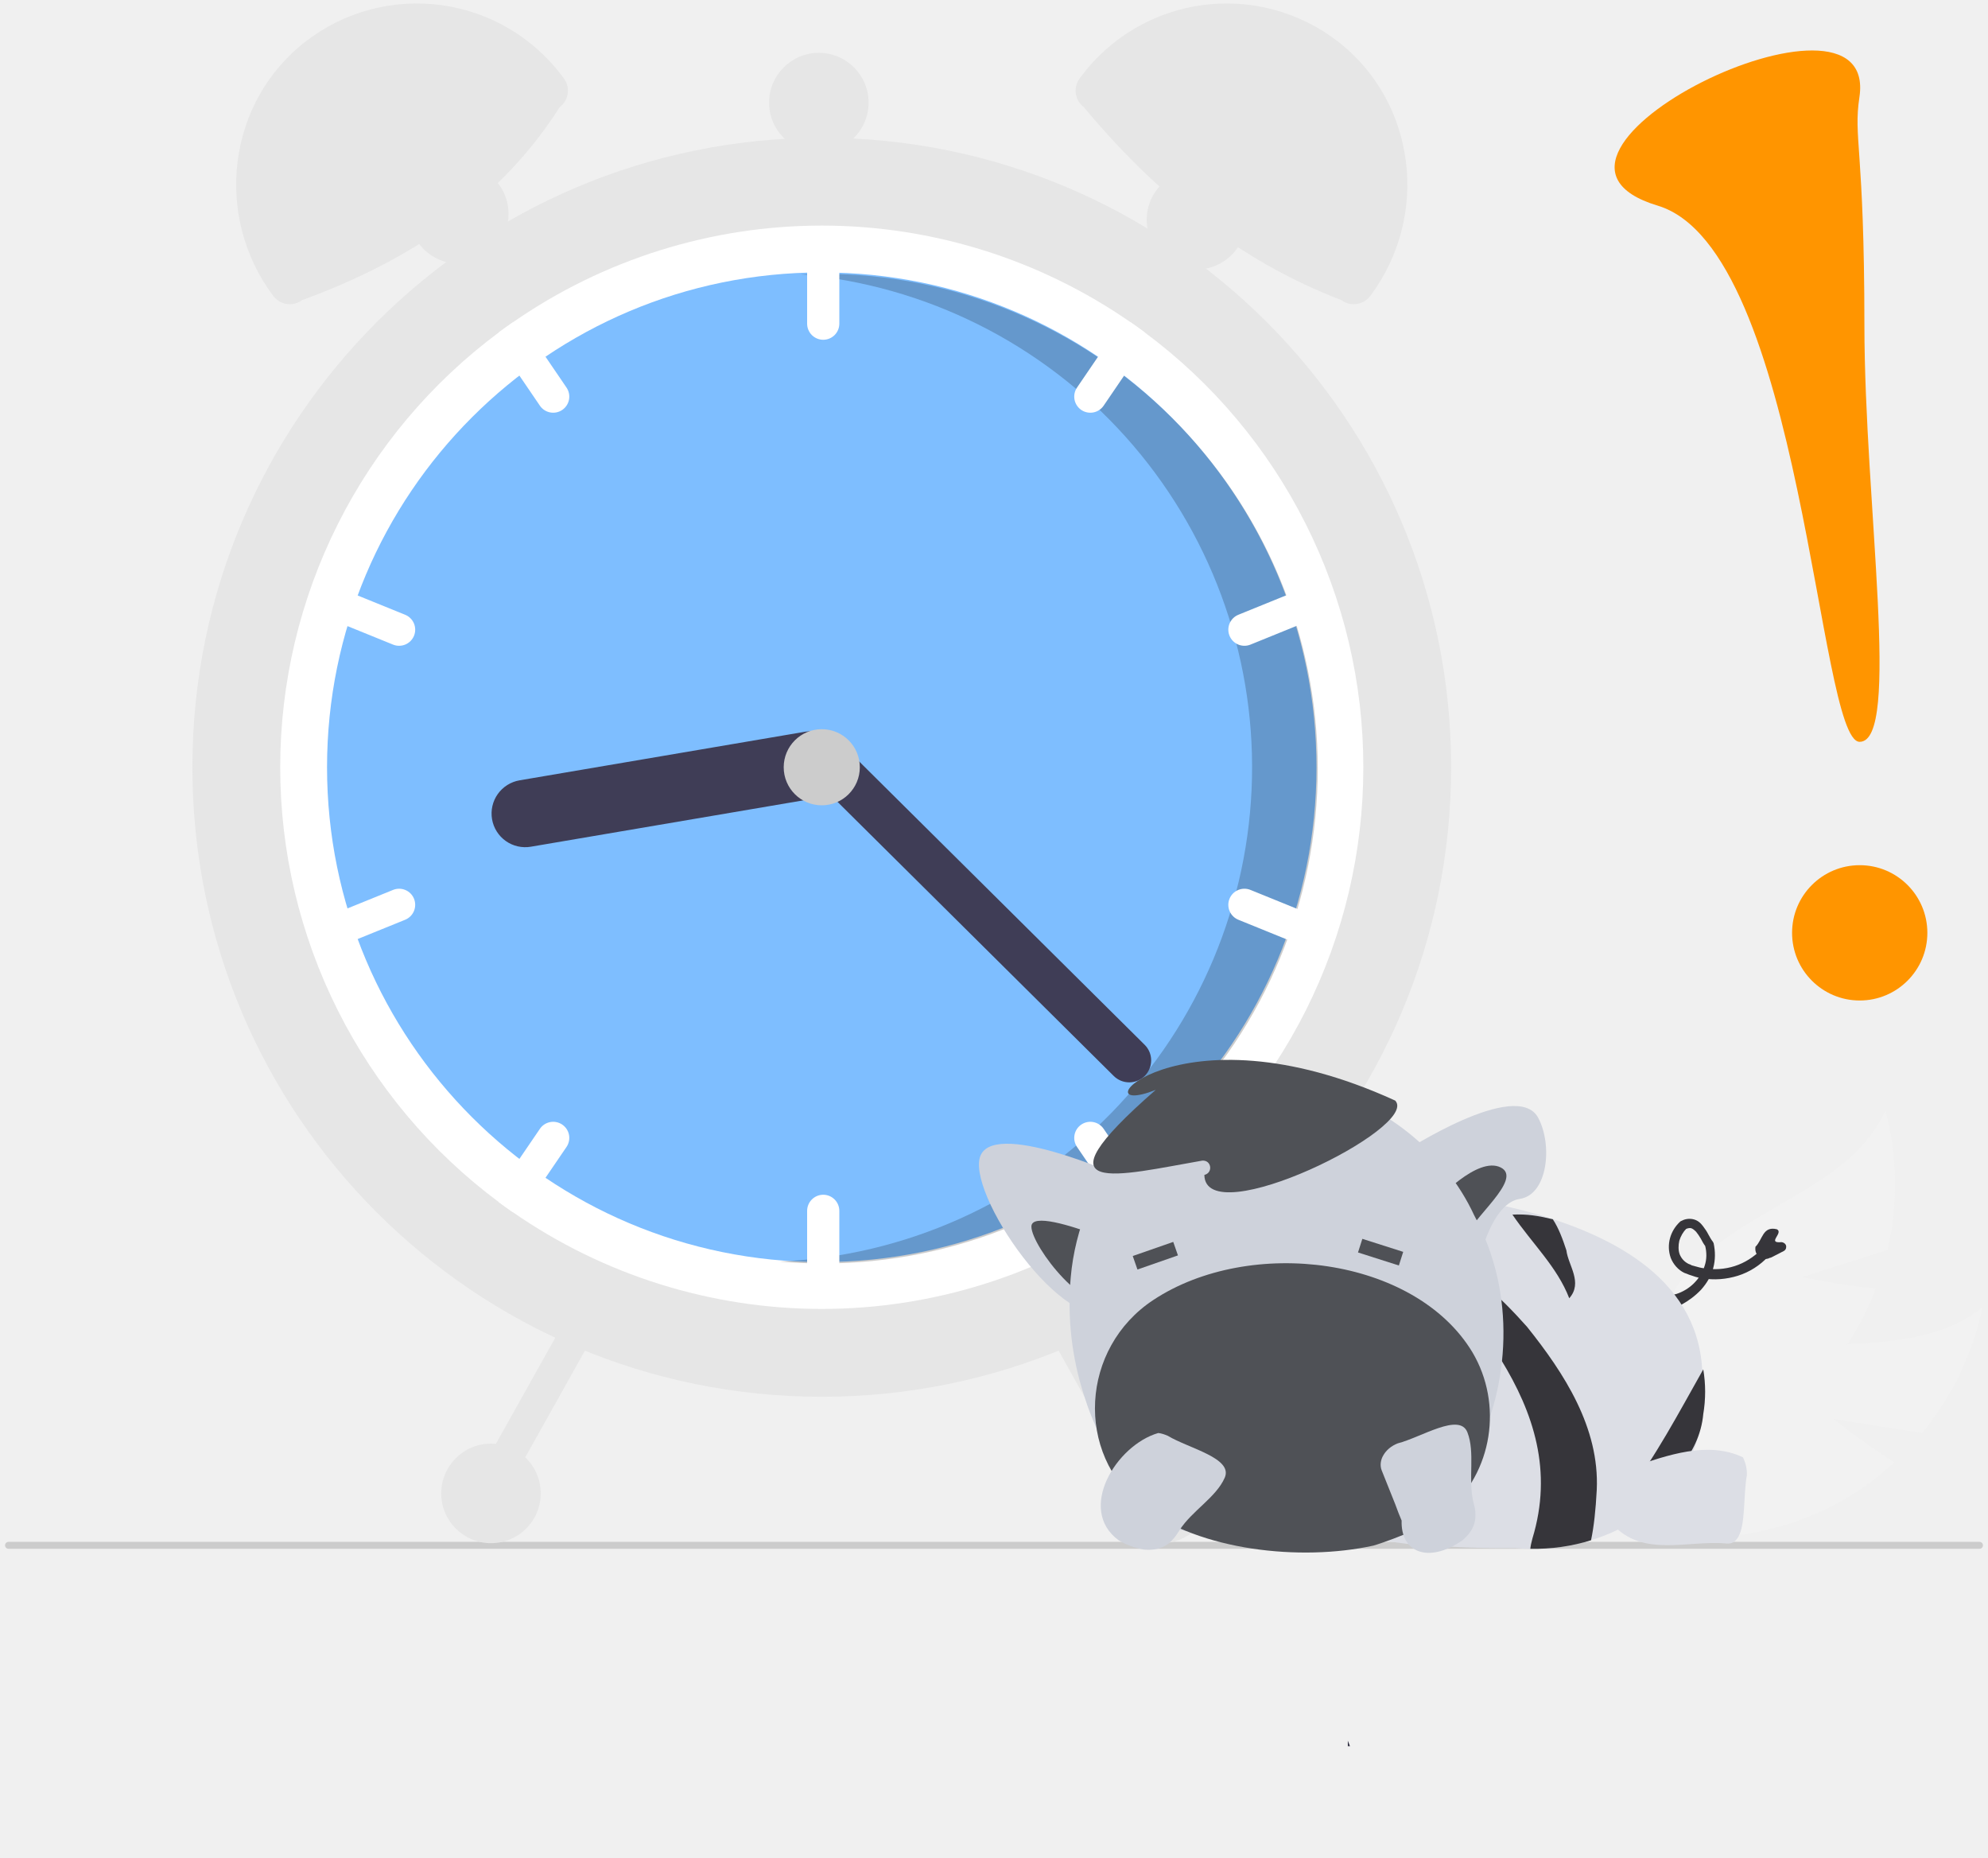
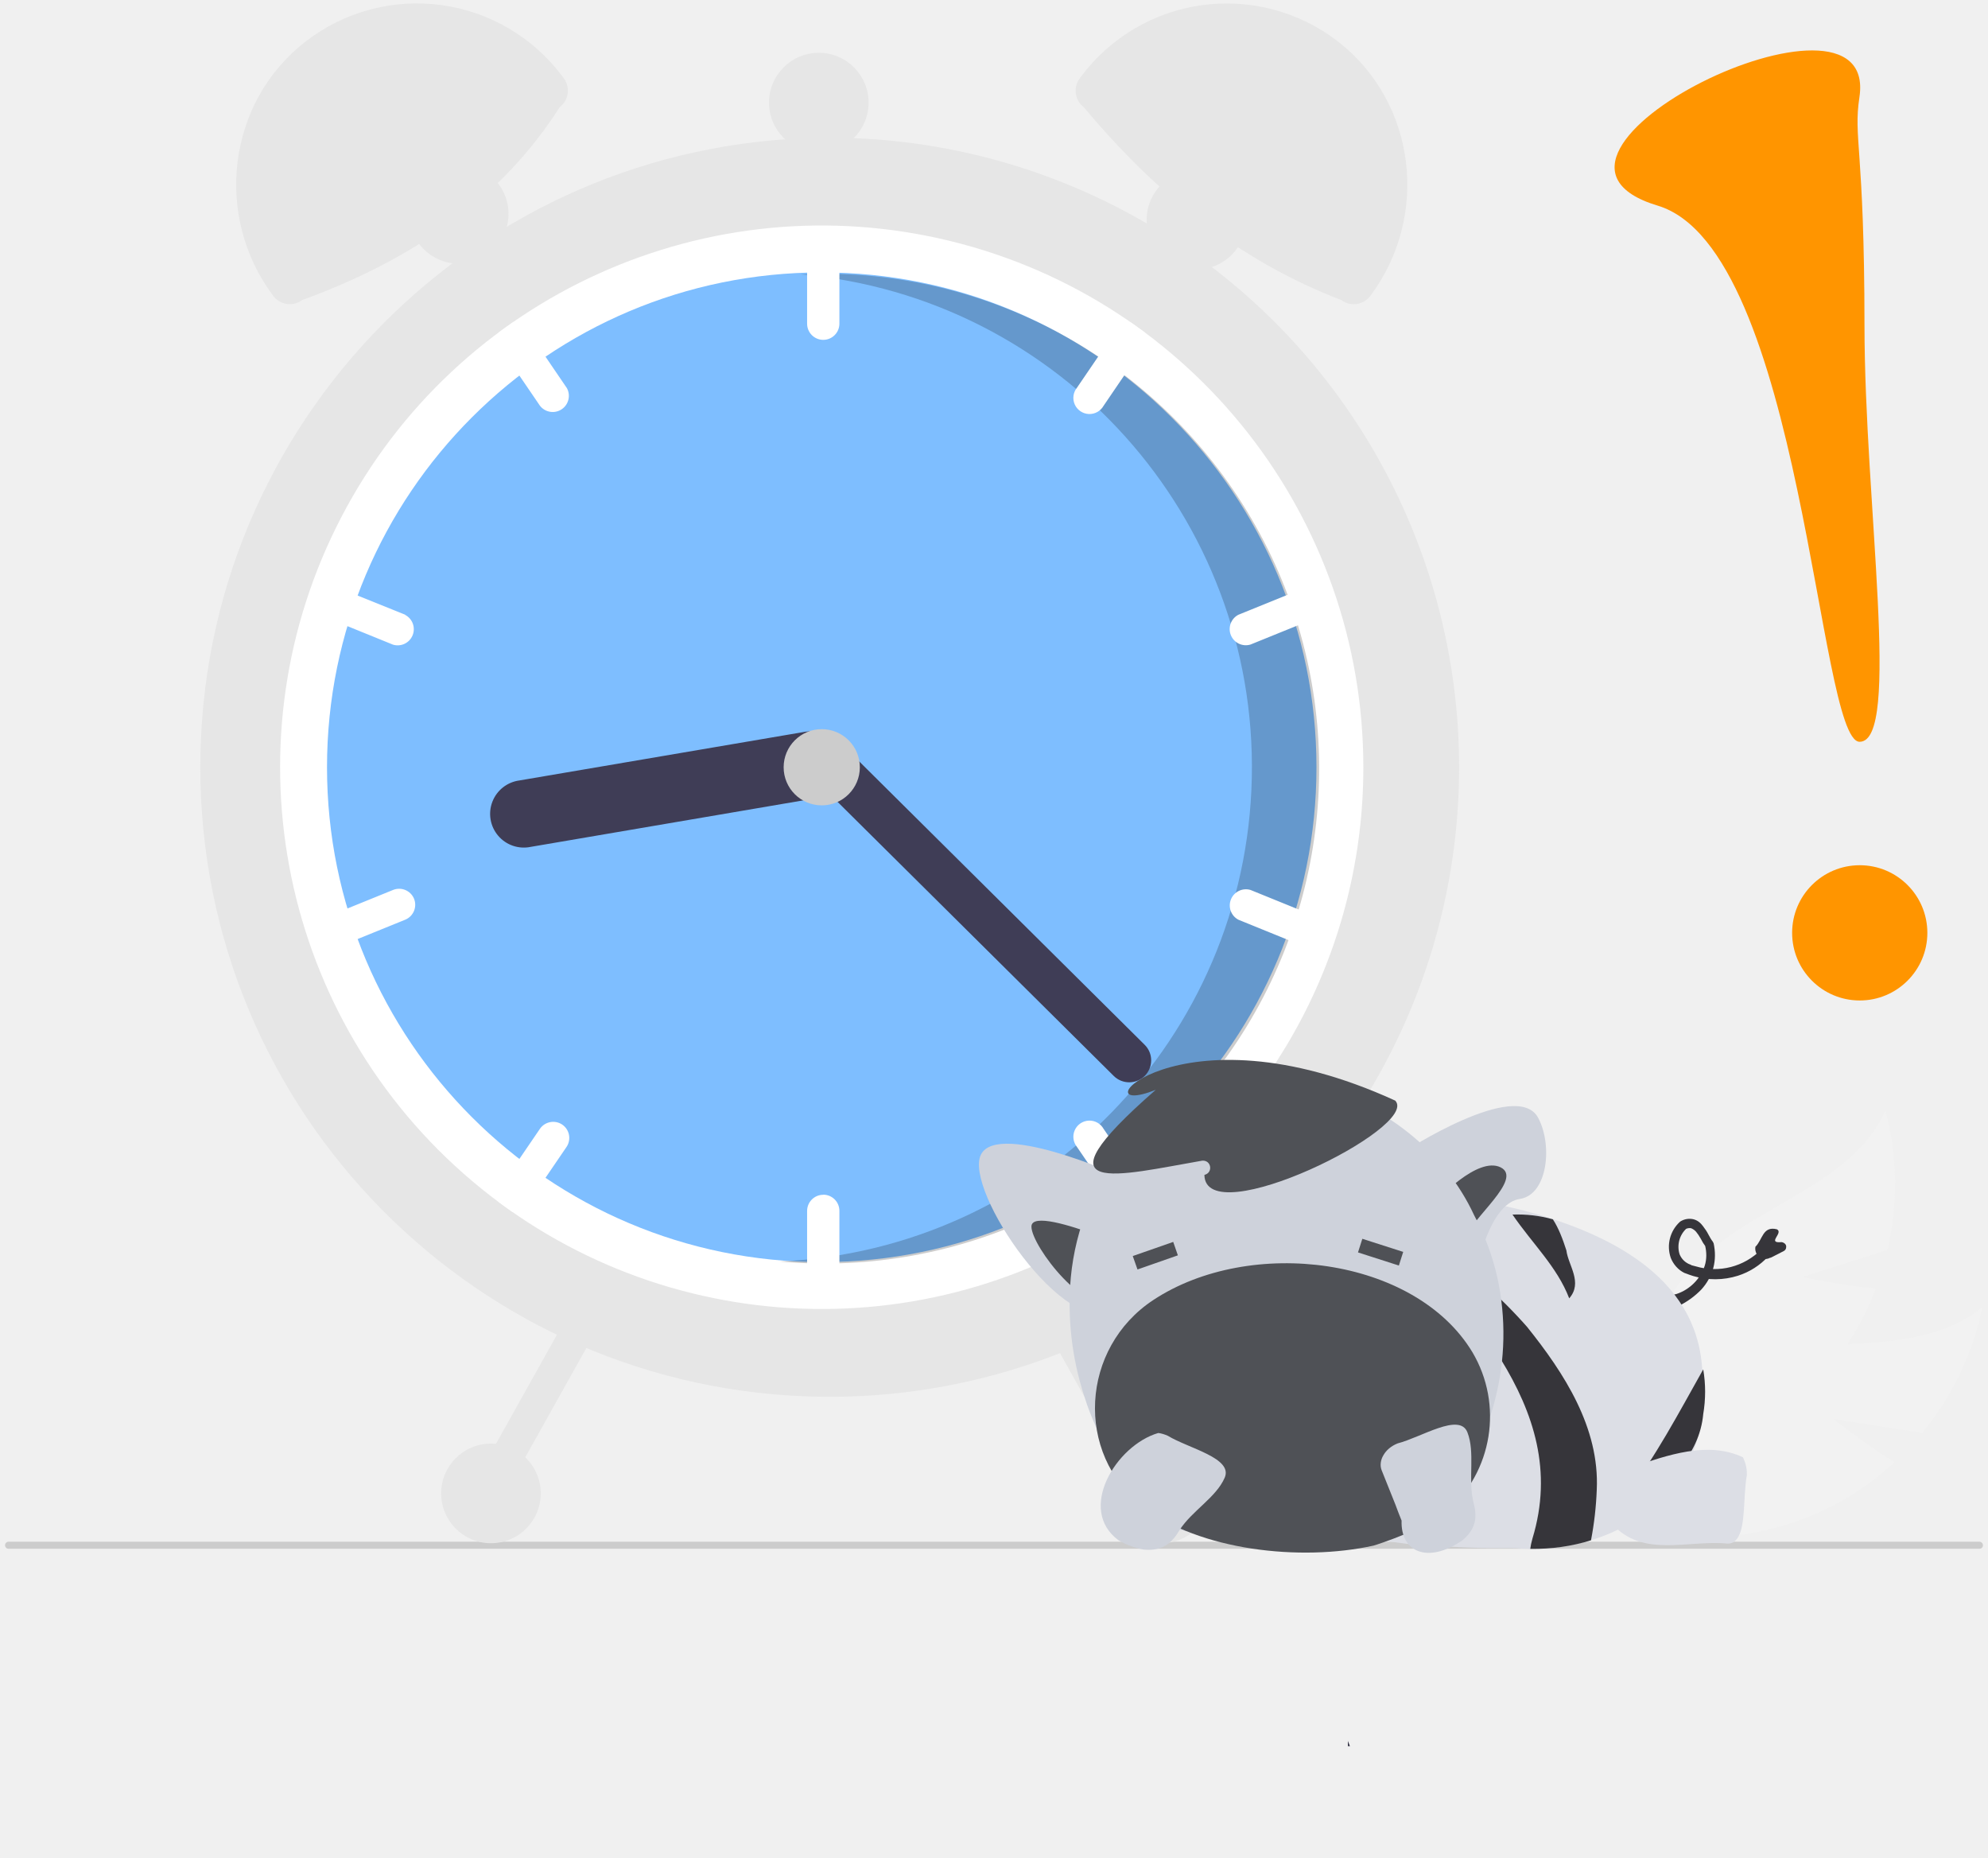
- <svg xmlns="http://www.w3.org/2000/svg" width="197" height="184" viewBox="0 0 197 184" fill="none">
-   <g clip-path="url(#clip0_918_59426)">
-     <path d="M181.683 140.584L190.476 141.958C193.452 138.355 195.504 134.079 196.453 129.503C190.024 134.766 180.246 131.969 172.45 134.842C170.026 135.757 167.838 137.206 166.049 139.081C164.26 140.956 162.917 143.21 162.117 145.675L157.82 150.298C161.71 151.838 165.887 152.516 170.065 152.286C174.242 152.056 178.319 150.923 182.016 148.966C184.08 147.847 185.994 146.473 187.714 144.876C184.637 142.939 181.683 140.584 181.683 140.584Z" fill="#F2F2F2" />
-     <path d="M178.561 126.522L187.044 123.83C188.101 119.278 188.03 114.536 186.839 110.016C183.431 117.594 173.433 119.452 167.736 125.5C165.974 127.4 164.662 129.673 163.898 132.149C163.133 134.625 162.935 137.241 163.319 139.804L161.535 145.858C165.703 145.502 169.745 144.246 173.381 142.177C177.017 140.109 180.162 137.276 182.598 133.875C183.945 131.954 185.046 129.87 185.873 127.674C182.255 127.312 178.561 126.522 178.561 126.522Z" fill="#F2F2F2" />
-     <path d="M196.5 153.099C196.5 153.144 196.491 153.189 196.474 153.231C196.457 153.273 196.431 153.311 196.399 153.343C196.367 153.375 196.329 153.401 196.287 153.418C196.245 153.435 196.2 153.444 196.155 153.444H0.845C0.754 153.444 0.666 153.407 0.601 153.343C0.536 153.278 0.5 153.19 0.5 153.099C0.5 153.007 0.536 152.919 0.601 152.855C0.666 152.79 0.754 152.753 0.845 152.753H196.155C196.2 152.753 196.245 152.762 196.287 152.779C196.329 152.797 196.367 152.822 196.399 152.854C196.431 152.886 196.457 152.924 196.474 152.966C196.491 153.008 196.5 153.053 196.5 153.099Z" fill="#CCCCCC" />
-     <path d="M81.432 138.382C115.877 138.382 143.8 110.459 143.8 76.014C143.8 41.57 115.877 13.647 81.432 13.647C46.987 13.647 19.064 41.57 19.064 76.014C19.064 110.459 46.987 138.382 81.432 138.382Z" fill="#E6E6E6" />
-     <path d="M135.098 76.014C135.104 84.388 133.148 92.647 129.387 100.128C125.625 107.609 120.163 114.105 113.438 119.094C112.988 119.431 112.53 119.759 112.068 120.078C103.075 126.329 92.385 129.68 81.433 129.68C70.481 129.68 59.79 126.329 50.797 120.078C50.336 119.759 49.878 119.431 49.428 119.094C42.708 114.101 37.249 107.604 33.487 100.124C29.726 92.643 27.768 84.387 27.768 76.014C27.768 67.642 29.726 59.385 33.487 51.905C37.249 44.424 42.708 37.928 49.428 32.934C49.878 32.598 50.336 32.27 50.797 31.951C59.79 25.7 70.481 22.349 81.433 22.349C92.385 22.349 103.075 25.7 112.068 31.951C112.53 32.27 112.988 32.598 113.438 32.934C120.163 37.923 125.625 44.419 129.387 51.9C133.148 59.382 135.104 67.641 135.098 76.014Z" fill="white" />
-     <path d="M81.432 125.038C108.507 125.038 130.456 103.089 130.456 76.014C130.456 48.939 108.507 26.99 81.432 26.99C54.357 26.99 32.408 48.939 32.408 76.014C32.408 103.089 54.357 125.038 81.432 125.038Z" fill="#7EBEFF" />
-     <path opacity="0.2" d="M81.56 27.127C80.817 27.127 80.079 27.147 79.344 27.18C91.734 28.268 103.247 34.026 111.551 43.287C119.855 52.548 124.328 64.619 124.064 77.054C123.8 89.49 118.819 101.36 110.13 110.26C101.44 119.16 89.693 124.424 77.268 124.986C78.683 125.109 80.114 125.175 81.56 125.175C94.562 125.175 107.032 120.01 116.226 110.817C125.419 101.623 130.584 89.153 130.584 76.151C130.584 63.149 125.419 50.68 116.226 41.486C107.032 32.292 94.562 27.128 81.56 27.128V27.127Z" fill="black" />
-     <path d="M81.578 23.509C81.155 23.51 80.75 23.678 80.451 23.977C80.151 24.277 79.983 24.682 79.982 25.105V32.067C79.982 32.49 80.15 32.896 80.45 33.195C80.749 33.494 81.155 33.662 81.578 33.662C82.001 33.662 82.407 33.494 82.706 33.195C83.005 32.896 83.173 32.49 83.173 32.067V25.105C83.173 24.682 83.004 24.277 82.705 23.977C82.406 23.678 82.001 23.51 81.578 23.509Z" fill="white" />
-     <path d="M113.437 32.934C112.988 32.598 112.529 32.27 112.068 31.951C111.791 31.933 111.515 31.987 111.266 32.109C111.016 32.23 110.803 32.415 110.647 32.644L106.728 38.396C106.49 38.746 106.4 39.176 106.479 39.592C106.558 40.007 106.799 40.374 107.148 40.613C107.498 40.851 107.928 40.94 108.344 40.861C108.759 40.782 109.127 40.542 109.365 40.192L113.284 34.44C113.433 34.221 113.525 33.969 113.552 33.706C113.579 33.444 113.539 33.178 113.437 32.934Z" fill="white" />
-     <path d="M131.243 59.163C131.164 58.969 131.048 58.793 130.901 58.644C130.753 58.495 130.579 58.376 130.386 58.295C130.193 58.214 129.986 58.171 129.776 58.17C129.567 58.169 129.359 58.209 129.166 58.287L122.714 60.907C122.323 61.066 122.01 61.375 121.846 61.764C121.682 62.154 121.679 62.593 121.838 62.985C121.997 63.377 122.305 63.689 122.695 63.854C123.084 64.018 123.523 64.022 123.915 63.863L130.367 61.243C130.758 61.083 131.07 60.774 131.234 60.384C131.398 59.995 131.401 59.556 131.243 59.163Z" fill="white" />
-     <path d="M56.137 38.396L52.218 32.644C52.062 32.415 51.849 32.23 51.599 32.109C51.35 31.987 51.073 31.933 50.797 31.951C50.335 32.27 49.877 32.598 49.427 32.934C49.325 33.178 49.286 33.444 49.313 33.706C49.34 33.969 49.432 34.221 49.581 34.44L53.5 40.192C53.738 40.542 54.105 40.782 54.521 40.861C54.937 40.94 55.367 40.851 55.716 40.613C56.066 40.374 56.307 40.007 56.386 39.592C56.465 39.176 56.375 38.746 56.137 38.396Z" fill="white" />
-     <path d="M40.151 60.907L33.699 58.287C33.307 58.128 32.868 58.131 32.479 58.296C32.089 58.46 31.78 58.773 31.621 59.165C31.462 59.557 31.465 59.996 31.63 60.386C31.794 60.776 32.106 61.084 32.498 61.243L38.95 63.863C39.342 64.022 39.781 64.018 40.17 63.854C40.56 63.689 40.868 63.376 41.027 62.985C41.186 62.593 41.183 62.154 41.019 61.764C40.855 61.375 40.542 61.066 40.151 60.907V60.907Z" fill="white" />
-     <path d="M81.578 118.366C81.155 118.367 80.75 118.535 80.451 118.834C80.151 119.133 79.983 119.539 79.982 119.962V126.924C79.982 127.347 80.15 127.753 80.45 128.052C80.749 128.351 81.155 128.519 81.578 128.519C82.001 128.519 82.407 128.351 82.706 128.052C83.005 127.753 83.173 127.347 83.173 126.924V119.962C83.173 119.539 83.004 119.133 82.705 118.834C82.406 118.535 82.001 118.367 81.578 118.366Z" fill="white" />
-     <path d="M113.284 117.589L109.365 111.837C109.247 111.663 109.096 111.515 108.921 111.4C108.746 111.286 108.549 111.206 108.344 111.167C108.138 111.128 107.926 111.13 107.721 111.173C107.516 111.215 107.322 111.298 107.148 111.416C106.975 111.534 106.827 111.685 106.712 111.86C106.597 112.035 106.518 112.231 106.479 112.437C106.44 112.643 106.442 112.854 106.485 113.059C106.527 113.264 106.61 113.459 106.728 113.632L110.647 119.385C110.803 119.614 111.016 119.798 111.266 119.92C111.515 120.041 111.792 120.096 112.068 120.078C112.529 119.759 112.988 119.431 113.437 119.094C113.539 118.851 113.579 118.585 113.552 118.322C113.525 118.059 113.433 117.807 113.284 117.589Z" fill="white" />
-     <path d="M130.367 90.785L123.915 88.166C123.523 88.007 123.084 88.01 122.694 88.174C122.305 88.339 121.996 88.651 121.837 89.043C121.678 89.435 121.681 89.874 121.845 90.264C122.01 90.654 122.322 90.962 122.714 91.122L129.166 93.741C129.558 93.9 129.997 93.897 130.386 93.732C130.775 93.567 131.084 93.255 131.243 92.863C131.402 92.471 131.399 92.032 131.235 91.643C131.071 91.253 130.758 90.945 130.367 90.785V90.785Z" fill="white" />
-     <path d="M55.716 111.416C55.367 111.178 54.937 111.089 54.521 111.167C54.105 111.246 53.738 111.487 53.5 111.837L49.581 117.589C49.432 117.807 49.34 118.059 49.313 118.322C49.286 118.585 49.325 118.851 49.427 119.094C49.877 119.431 50.335 119.759 50.797 120.078C51.073 120.096 51.35 120.041 51.599 119.92C51.849 119.798 52.062 119.614 52.218 119.384L56.137 113.632C56.255 113.459 56.337 113.264 56.38 113.059C56.423 112.854 56.425 112.643 56.386 112.437C56.347 112.231 56.267 112.035 56.153 111.86C56.038 111.685 55.889 111.534 55.716 111.416Z" fill="white" />
-     <path d="M41.027 89.042C40.948 88.848 40.832 88.671 40.685 88.522C40.538 88.373 40.363 88.255 40.17 88.174C39.977 88.092 39.77 88.05 39.561 88.048C39.351 88.047 39.144 88.087 38.95 88.166L32.498 90.785C32.107 90.945 31.794 91.253 31.63 91.643C31.466 92.032 31.463 92.471 31.622 92.863C31.781 93.255 32.09 93.567 32.479 93.732C32.868 93.897 33.307 93.9 33.699 93.741L40.151 91.122C40.542 90.961 40.854 90.653 41.018 90.263C41.182 89.873 41.185 89.434 41.027 89.042Z" fill="white" />
-     <path d="M83.647 75.223C83.794 76.095 83.59 76.99 83.078 77.711C82.567 78.432 81.79 78.921 80.918 79.071L52.606 83.886C52.174 83.96 51.732 83.948 51.305 83.85C50.878 83.753 50.474 83.572 50.117 83.319C49.76 83.065 49.456 82.744 49.223 82.373C48.989 82.002 48.832 81.589 48.758 81.157C48.685 80.725 48.697 80.283 48.794 79.856C48.892 79.429 49.072 79.025 49.326 78.668C49.579 78.311 49.901 78.007 50.272 77.773C50.642 77.54 51.056 77.382 51.487 77.309L79.799 72.493C80.671 72.346 81.566 72.551 82.287 73.062C83.009 73.574 83.498 74.351 83.647 75.223Z" fill="#3F3D56" />
-     <path d="M113.445 106.59C113.038 106.999 112.486 107.23 111.909 107.232C111.332 107.234 110.778 107.007 110.368 106.602L79.891 76.364C79.482 75.957 79.251 75.405 79.249 74.828C79.247 74.252 79.474 73.698 79.88 73.288C80.286 72.879 80.838 72.648 81.415 72.645C81.992 72.643 82.546 72.869 82.956 73.275L113.432 103.513C113.842 103.92 114.073 104.472 114.075 105.049C114.077 105.625 113.85 106.18 113.445 106.59Z" fill="#3F3D56" />
-     <path d="M81.432 79.785C83.515 79.785 85.203 78.097 85.203 76.014C85.203 73.931 83.515 72.243 81.432 72.243C79.35 72.243 77.661 73.931 77.661 76.014C77.661 78.097 79.35 79.785 81.432 79.785Z" fill="#CCCCCC" />
-     <path d="M55.457 10.623C49.669 19.724 40.837 25.764 29.945 29.731C29.729 29.893 29.484 30.01 29.224 30.076C28.963 30.143 28.692 30.157 28.426 30.119C28.16 30.081 27.904 29.991 27.673 29.854C27.441 29.716 27.239 29.535 27.078 29.32C21.162 21.42 22.497 10.13 30.306 4.094C32.194 2.637 34.352 1.57 36.656 0.954C38.96 0.338 41.363 0.186 43.726 0.506C46.089 0.827 48.364 1.613 50.421 2.821C52.477 4.028 54.273 5.632 55.705 7.539L55.869 7.757C56.03 7.972 56.147 8.217 56.214 8.478C56.28 8.738 56.295 9.009 56.257 9.275C56.218 9.542 56.128 9.798 55.991 10.029C55.854 10.26 55.672 10.462 55.457 10.623Z" fill="#E6E6E6" />
-     <path d="M107.159 7.539C108.591 5.632 110.387 4.028 112.443 2.821C114.5 1.613 116.776 0.827 119.139 0.506C121.502 0.186 123.905 0.338 126.208 0.954C128.512 1.57 130.67 2.637 132.558 4.094C140.367 10.13 141.703 21.42 135.786 29.32C135.625 29.535 135.423 29.716 135.192 29.854C134.96 29.991 134.704 30.081 134.438 30.119C134.172 30.157 133.901 30.143 133.64 30.076C133.38 30.01 133.135 29.893 132.92 29.731C122.808 25.86 114.516 19.161 107.407 10.623C106.972 10.298 106.685 9.813 106.608 9.275C106.531 8.738 106.67 8.192 106.996 7.757L107.159 7.539Z" fill="#E6E6E6" />
-     <path d="M104.623 130.048C104.254 130.255 103.983 130.6 103.868 131.007C103.753 131.414 103.804 131.849 104.01 132.219L113.218 148.673C113.424 149.042 113.769 149.314 114.176 149.429C114.583 149.544 115.02 149.493 115.389 149.286C115.758 149.079 116.03 148.735 116.145 148.327C116.26 147.92 116.209 147.484 116.002 147.115L106.794 130.661C106.587 130.292 106.242 130.02 105.835 129.905C105.428 129.791 104.992 129.842 104.623 130.048Z" fill="#E6E6E6" />
-     <path d="M56.071 130.661L46.863 147.115C46.657 147.484 46.605 147.92 46.72 148.327C46.835 148.735 47.107 149.079 47.477 149.286C47.846 149.493 48.282 149.544 48.689 149.429C49.096 149.314 49.441 149.042 49.648 148.673L58.855 132.219C58.958 132.036 59.023 131.835 59.048 131.627C59.072 131.419 59.056 131.208 58.999 131.006C58.942 130.804 58.846 130.616 58.716 130.451C58.586 130.287 58.425 130.15 58.242 130.047C58.06 129.945 57.858 129.88 57.65 129.855C57.442 129.83 57.231 129.847 57.03 129.904C56.828 129.961 56.639 130.057 56.475 130.187C56.31 130.317 56.173 130.478 56.071 130.661H56.071Z" fill="#E6E6E6" />
-     <path d="M115.082 152.886C117.805 152.886 120.013 150.678 120.013 147.955C120.013 145.231 117.805 143.023 115.082 143.023C112.358 143.023 110.15 145.231 110.15 147.955C110.15 150.678 112.358 152.886 115.082 152.886Z" fill="#E6E6E6" />
-     <path d="M118.563 26.7C121.287 26.7 123.495 24.492 123.495 21.769C123.495 19.045 121.287 16.837 118.563 16.837C115.84 16.837 113.632 19.045 113.632 21.769C113.632 24.492 115.84 26.7 118.563 26.7Z" fill="#E6E6E6" />
-     <path d="M81.142 15.097C83.866 15.097 86.074 12.889 86.074 10.165C86.074 7.442 83.866 5.234 81.142 5.234C78.419 5.234 76.211 7.442 76.211 10.165C76.211 12.889 78.419 15.097 81.142 15.097Z" fill="#E6E6E6" />
-     <path d="M45.462 26.12C48.185 26.12 50.393 23.912 50.393 21.189C50.393 18.465 48.185 16.257 45.462 16.257C42.738 16.257 40.53 18.465 40.53 21.189C40.53 23.912 42.738 26.12 45.462 26.12Z" fill="#E6E6E6" />
-     <path d="M48.653 152.886C51.377 152.886 53.584 150.678 53.584 147.955C53.584 145.231 51.377 143.023 48.653 143.023C45.929 143.023 43.722 145.231 43.722 147.955C43.722 150.678 45.929 152.886 48.653 152.886Z" fill="#E6E6E6" />
-     <path d="M133.562 172.459L133.774 172.996H133.562V172.459Z" fill="#2F2E41" />
-     <path d="M184.288 99.122C187.989 99.122 190.99 96.121 190.99 92.419C190.99 88.717 187.989 85.716 184.288 85.716C180.586 85.716 177.585 88.717 177.585 92.419C177.585 96.121 180.586 99.122 184.288 99.122Z" fill="#FF9500" />
-     <path d="M184.259 9.622C183.643 13.713 184.746 14.569 184.752 32.207C184.758 49.845 188.418 73.493 184.281 73.494C180.143 73.495 178.63 24.691 164.264 20.372C147.373 15.293 186.252 -3.622 184.259 9.622Z" fill="#FF9500" />
-     <g clip-path="url(#clip1_918_59426)">
-       <path d="M164.18 128.231C164.782 128.409 165.49 128.373 166.127 128.196C166.765 127.984 167.367 127.629 167.863 127.134C168.359 126.638 168.713 126.071 168.925 125.398C169.138 124.761 169.138 124.053 168.961 123.38L169.031 123.521C168.819 123.238 168.677 122.99 168.536 122.707C168.394 122.459 168.217 122.211 168.075 122.034C167.898 121.857 167.721 121.715 167.579 121.68C167.438 121.644 167.225 121.68 167.013 121.786L167.119 121.715C166.8 122.034 166.552 122.459 166.411 122.919C166.305 123.38 166.305 123.876 166.446 124.265C166.623 124.69 166.907 125.009 167.332 125.221C167.438 125.257 167.544 125.292 167.65 125.363L168.04 125.469C168.288 125.54 168.536 125.611 168.819 125.646C169.846 125.823 170.908 125.752 171.9 125.434C172.892 125.115 173.777 124.548 174.521 123.805L175.229 124.478C174.414 125.363 173.352 126.036 172.219 126.39C171.085 126.744 169.846 126.85 168.677 126.638C168.394 126.602 168.075 126.532 167.792 126.425L167.367 126.284C167.225 126.213 167.084 126.177 166.907 126.107C166.305 125.823 165.809 125.257 165.561 124.619C165.1 123.309 165.525 121.928 166.482 121.042L166.517 121.007L166.588 120.972C166.907 120.794 167.332 120.688 167.792 120.794C168.252 120.901 168.536 121.184 168.748 121.467C168.961 121.751 169.138 121.999 169.279 122.282C169.421 122.53 169.563 122.813 169.74 123.026L169.775 123.096L169.811 123.167C169.988 123.982 169.988 124.832 169.775 125.611C169.563 126.425 169.138 127.134 168.571 127.771C168.004 128.373 167.332 128.869 166.623 129.258C165.88 129.648 165.065 129.931 164.18 130.073V128.231Z" fill="#36353A" />
-       <path d="M168.784 140.096C168.252 142.964 167.438 145.337 165.525 147.568C164.605 148.63 163.578 149.551 162.409 150.33C160.957 151.322 159.328 152.101 157.628 152.597C155.716 153.199 153.662 153.482 151.608 153.447C151.112 153.447 150.652 153.411 150.156 153.376C148.562 153.376 146.969 153.376 145.304 153.305C143.675 153.234 142.011 153.163 140.346 153.057C138.753 152.88 137.159 152.668 135.53 152.349C128.093 151.428 118.212 148.56 117.079 140.202C116.831 138.537 116.796 136.908 116.973 135.315C117.185 130.25 119.487 125.576 123.241 122.672C124.481 121.716 125.897 120.937 127.42 120.405C133.228 118.28 139.213 118.033 145.162 118.812C147.146 119.06 149.129 119.449 151.041 119.945C159.151 122.105 168.111 126.319 168.677 135.633C169.031 137.121 169.031 138.608 168.784 140.096Z" fill="#DCDEE5" />
-       <path d="M158.23 147.603C158.124 149.621 157.947 151.25 157.664 152.596C155.752 153.198 153.698 153.481 151.644 153.446C151.679 153.127 151.75 152.809 151.856 152.419C155.929 139.032 144.171 129.364 137.69 119.873C140.701 121.998 143.959 124.406 147.004 127.133C148.527 128.479 149.979 129.931 151.325 131.454C155.008 136.058 158.514 141.441 158.23 147.603Z" fill="#36353A" />
-       <path d="M130.856 133.189C131.246 129.081 131.777 124.477 129.298 120.405C134.504 121.396 136.31 127.133 138.364 131.489C139.285 134.181 137.301 137.049 134.716 137.722C132.45 138.147 130.112 136.341 130.856 133.189Z" fill="#36353A" />
-       <path d="M153.875 120.795C152.352 120.441 151.325 120.264 149.873 120.335C151.856 123.239 154.3 125.505 155.504 128.622C156.885 127.063 155.398 125.363 155.221 123.876C154.866 122.778 154.441 121.645 153.875 120.795Z" fill="#36353A" />
-       <path d="M168.784 135.669C166.305 140.06 164.074 144.31 161.17 148.099C165.207 147.781 168.43 144.062 168.784 140.096C169.032 138.608 169.032 137.121 168.784 135.669Z" fill="#36353A" />
-       <path d="M139.071 114.136C139.071 114.136 150.297 106.805 152.422 110.736C153.874 113.428 153.379 118.351 150.616 118.775C147.854 119.165 146.65 124.619 146.65 124.619L139.071 114.136Z" fill="#CED2DB" />
-       <path d="M111.236 116.615C111.236 116.615 98.027 110.63 97.071 114.774C96.115 118.917 106.278 133.579 111.095 129.612C115.911 125.717 111.236 116.615 111.236 116.615Z" fill="#CED2DB" />
-       <path d="M142.365 118.953C142.365 118.953 146.402 114.526 148.704 115.659C151.006 116.793 145.694 120.795 145.304 122.601C144.879 124.407 141.267 120.157 142.365 118.953Z" fill="#4F5156" />
-       <path d="M111.449 125.186C110.954 123.875 109.927 122.848 108.616 122.353C106.243 121.467 102.171 120.157 102.206 121.538C102.242 123.486 107.766 130.71 110.599 128.833C112.016 127.913 111.91 126.425 111.449 125.186Z" fill="#4F5156" />
-       <path d="M148.138 138.714C148.067 138.997 147.996 139.245 147.925 139.493C147.571 140.732 147.111 141.972 146.58 143.14C145.057 146.434 142.897 149.373 140.205 151.569C138.647 152.029 137.018 152.454 135.283 152.809C133.901 152.667 132.52 152.313 131.139 151.746C130.077 151.534 128.944 151.427 127.81 151.357C124.411 151.782 120.232 152.454 116.726 151.498C116.655 151.498 116.584 151.463 116.513 151.427C116.478 151.392 116.407 151.357 116.372 151.321C113.007 148.771 110.387 145.301 108.616 141.405C108.191 140.449 107.801 139.457 107.483 138.43C107.447 138.36 107.447 138.289 107.412 138.218C106.208 134.499 105.747 130.498 106.102 126.567C106.527 121.679 108.51 117.005 111.662 113.145C121.577 101.493 140.205 107.691 146.084 120.405C147.111 122.317 147.89 124.371 148.386 126.567C149.271 130.533 149.165 134.747 148.138 138.714Z" fill="#CED2DB" />
-       <path d="M143.356 149.763C141.444 151.392 136.522 153.021 136.097 153.127C128.837 154.721 118.815 153.587 113.255 149.267C106.455 143.99 107.093 133.543 114.282 128.797C123.879 122.458 140.205 124.512 145.906 133.968C148.952 139.103 147.925 145.867 143.356 149.763Z" fill="#4F5156" />
-       <path d="M138.257 109.037C140.771 111.693 119.417 122.211 119.346 116.403C120.231 116.19 120.054 114.916 119.133 114.986C110.953 116.403 102.064 118.847 114.53 107.974C106.526 111.162 116.407 99.05 138.257 109.037Z" fill="#4F5156" />
-       <path d="M116.262 123.039L112.249 124.437L112.715 125.774L116.728 124.376L116.262 123.039Z" fill="#4F5156" />
-       <path d="M139.05 124.025L135.001 122.735L134.571 124.085L138.62 125.375L139.05 124.025Z" fill="#4F5156" />
-       <path d="M138.505 142.999C140.842 142.397 144.631 139.918 145.41 141.901C146.189 143.884 145.481 146.47 145.977 148.701C146.048 149.019 146.154 149.338 146.189 149.692C146.296 150.684 146.048 151.675 144.879 152.632C141.444 154.969 138.788 153.729 138.894 150.648C138.788 150.401 138.682 150.117 138.575 149.869C138.469 149.586 138.363 149.303 138.257 149.019C137.584 147.32 136.911 145.655 136.911 145.655C136.734 145.195 136.805 144.628 137.088 144.168C137.371 143.672 137.867 143.247 138.505 142.999Z" fill="#CED2DB" />
-       <path d="M115.734 142.255C117.788 143.495 122.215 144.451 121.365 146.399C120.515 148.346 118.142 149.657 116.903 151.569C116.726 151.852 116.549 152.136 116.336 152.384C115.699 153.163 114.813 153.658 113.326 153.517C112.83 153.411 112.37 153.304 111.945 153.127C111.52 152.986 111.166 152.773 110.847 152.596C106.704 149.55 110.599 143.176 114.778 141.972C115.097 142.007 115.416 142.113 115.734 142.255Z" fill="#CED2DB" />
-       <path d="M173.104 146.187C173.033 146.506 172.998 146.895 172.962 147.285C172.785 149.233 172.892 151.782 171.971 152.632C171.758 152.845 171.475 152.951 171.086 152.916C167.261 152.562 162.763 154.368 159.753 150.968C159.434 150.685 159.257 150.33 159.222 149.941C159.151 149.551 159.222 149.126 159.328 148.701C159.647 147.497 160.143 146.647 160.78 146.045C161.099 145.727 161.453 145.514 161.843 145.302C165.207 144.204 169.209 142.716 172.715 144.381C172.962 144.877 173.14 145.514 173.104 146.187Z" fill="#DCDEE5" />
-       <path d="M177 123.558C177 123.735 176.894 123.876 176.752 123.947L175.583 124.549C175.512 124.585 175.442 124.62 175.371 124.62C175.194 124.726 174.946 124.762 174.698 124.691C174.45 124.62 174.237 124.479 174.096 124.266C173.954 124.054 173.919 123.806 173.954 123.522C174.662 122.849 174.662 121.433 176.079 121.787C176.787 122.141 175.017 123.204 176.539 123.062C176.823 123.097 177.035 123.31 177 123.558Z" fill="#36353A" />
+ <svg xmlns="http://www.w3.org/2000/svg" fill="none" viewBox="0 0 197 184">
+   <g clip-path="url(#a)">
+     <path fill="#F2F2F2" d="m181.68 140.58 8.8 1.38a28.72 28.72 0 0 0 5.97-12.46c-6.43 5.27-16.2 2.47-24 5.34a17.29 17.29 0 0 0-10.33 10.84l-4.3 4.62a28.94 28.94 0 0 0 24.2-1.33 27.96 27.96 0 0 0 5.7-4.1c-3.08-1.93-6.04-4.29-6.04-4.29Z" />
+     <path fill="#F2F2F2" d="m178.56 126.52 8.48-2.69c1.06-4.55.99-9.3-.2-13.81-3.4 7.57-13.4 9.43-19.1 15.48a17.27 17.27 0 0 0-4.42 14.3l-1.78 6.06a28.93 28.93 0 0 0 21.06-11.99c1.34-1.92 2.45-4 3.27-6.2-3.62-.36-7.3-1.15-7.3-1.15Z" />
+     <path fill="#CCC" d="M196.5 153.1a.35.35 0 0 1-.1.24.34.34 0 0 1-.25.1H.85a.35.35 0 0 1 0-.7h195.3a.35.35 0 0 1 .25.11.34.34 0 0 1 .1.25Z" />
+     <path fill="#E6E6E6" d="M81.43 138.38a62.37 62.37 0 1 0 0-124.73 62.37 62.37 0 0 0 0 124.73Z" />
+     <path fill="#fff" d="M135.1 76.01a53.6 53.6 0 0 1-23.03 44.07A53.67 53.67 0 1 1 135.1 76Z" />
+     <path fill="#7EBEFF" d="M81.43 125.04a49.02 49.02 0 1 0 0-98.05 49.02 49.02 0 0 0 0 98.05Z" />
+     <path fill="#000" d="M81.56 27.13c-.74 0-1.48.02-2.22.05a49.02 49.02 0 0 1-2.07 97.8 49.03 49.03 0 1 0 4.3-97.86Z" opacity=".2" />
+     <path fill="#fff" d="M81.58 23.5a1.6 1.6 0 0 0-1.6 1.6v6.97a1.6 1.6 0 1 0 3.2 0V25.1a1.6 1.6 0 0 0-1.6-1.6ZM113.44 32.93l-1.37-.98a1.59 1.59 0 0 0-1.42.7l-3.92 5.75a1.6 1.6 0 1 0 2.63 1.8l3.92-5.76a1.59 1.59 0 0 0 .16-1.5ZM131.24 59.16a1.6 1.6 0 0 0-2.07-.87l-6.46 2.62a1.6 1.6 0 0 0 1.2 2.95l6.46-2.62a1.6 1.6 0 0 0 .87-2.08ZM56.14 38.4l-3.92-5.76a1.6 1.6 0 0 0-1.42-.69l-1.37.98a1.58 1.58 0 0 0 .15 1.51l3.92 5.75a1.6 1.6 0 0 0 2.64-1.8ZM40.15 60.9 33.7 58.3a1.6 1.6 0 0 0-1.2 2.95l6.45 2.62a1.6 1.6 0 0 0 1.2-2.95ZM81.58 118.37a1.6 1.6 0 0 0-1.6 1.6v6.95a1.6 1.6 0 1 0 3.2 0v-6.96a1.6 1.6 0 0 0-1.6-1.6ZM113.28 117.59l-3.92-5.75a1.6 1.6 0 1 0-2.63 1.8l3.92 5.75a1.6 1.6 0 0 0 1.42.69c.46-.32.92-.65 1.37-.99a1.58 1.58 0 0 0-.16-1.5ZM130.37 90.79l-6.45-2.62a1.6 1.6 0 0 0-1.2 2.95l6.45 2.62a1.6 1.6 0 0 0 1.2-2.95ZM55.72 111.42a1.6 1.6 0 0 0-2.22.42l-3.92 5.75a1.58 1.58 0 0 0-.15 1.5c.45.34.9.67 1.37.99a1.6 1.6 0 0 0 1.42-.7l3.92-5.75a1.6 1.6 0 0 0-.42-2.21ZM41.03 89.04a1.6 1.6 0 0 0-2.08-.87l-6.45 2.62a1.6 1.6 0 0 0 1.2 2.95l6.45-2.62a1.6 1.6 0 0 0 .88-2.08Z" />
+     <path fill="#3F3D56" d="M83.65 75.22a3.34 3.34 0 0 1-2.73 3.85L52.6 83.9a3.34 3.34 0 1 1-1.12-6.58l28.3-4.82a3.34 3.34 0 0 1 3.86 2.73Z" />
+     <path fill="#3F3D56" d="M113.44 106.59a2.18 2.18 0 0 1-3.07.01L79.89 76.36a2.18 2.18 0 0 1 3.07-3.09l30.47 30.24a2.17 2.17 0 0 1 .01 3.08Z" />
+     <path fill="#CCC" d="M81.43 79.79a3.77 3.77 0 1 0 0-7.55 3.77 3.77 0 0 0 0 7.55Z" />
+     <path fill="#E6E6E6" d="M55.46 10.62c-5.8 9.1-14.62 15.14-25.52 19.11a2.05 2.05 0 0 1-2.86-.41c-5.92-7.9-4.58-19.19 3.23-25.23a18 18 0 0 1 25.4 3.45l.16.22a2.05 2.05 0 0 1-.41 2.86ZM107.16 7.54a18.01 18.01 0 0 1 25.4-3.45c7.8 6.04 9.14 17.33 3.23 25.23a2.05 2.05 0 0 1-2.87.41c-10.11-3.87-18.4-10.57-25.51-19.1a2.05 2.05 0 0 1-.41-2.87l.16-.22ZM104.62 130.05a1.6 1.6 0 0 0-.61 2.17l9.2 16.45a1.6 1.6 0 1 0 2.8-1.55l-9.22-16.46a1.6 1.6 0 0 0-2.17-.61ZM56.07 130.66l-9.2 16.46a1.6 1.6 0 1 0 2.78 1.55l9.2-16.45a1.6 1.6 0 1 0-2.78-1.56Z" />
+     <path fill="#E6E6E6" d="M115.08 152.89a4.93 4.93 0 1 0 0-9.87 4.93 4.93 0 0 0 0 9.87ZM118.56 26.7a4.93 4.93 0 1 0 0-9.86 4.93 4.93 0 0 0 0 9.86ZM81.14 15.1a4.93 4.93 0 1 0 0-9.87 4.93 4.93 0 0 0 0 9.87ZM45.46 26.12a4.93 4.93 0 1 0 0-9.86 4.93 4.93 0 0 0 0 9.86ZM48.65 152.89a4.93 4.93 0 1 0 0-9.87 4.93 4.93 0 0 0 0 9.87Z" />
+     <path fill="#2F2E41" d="m133.56 172.46.21.54h-.2v-.54Z" />
+     <path fill="#FF9500" d="M184.29 99.12a6.7 6.7 0 1 0 0-13.4 6.7 6.7 0 0 0 0 13.4ZM184.26 9.62c-.62 4.1.49 4.95.5 22.59 0 17.63 3.66 41.28-.48 41.28-4.14 0-5.65-48.8-20.02-53.12-16.89-5.08 22-24 20-10.75Z" />
+     <g clip-path="url(#b)">
+       <path fill="#36353A" d="M164.18 128.23c.6.18 1.31.14 1.95-.03a4.43 4.43 0 0 0 2.8-2.8c.2-.64.2-1.35.03-2.02l.07.14a5 5 0 0 1-.5-.81c-.14-.25-.31-.5-.46-.68a1.3 1.3 0 0 0-.5-.35.88.88 0 0 0-.56.1l.1-.06a2.47 2.47 0 0 0-.67 2.55c.18.42.47.74.9.95.1.04.2.07.31.14l.39.1a6.5 6.5 0 0 0 6.48-1.66l.7.68a6.97 6.97 0 0 1-3 1.91 7.52 7.52 0 0 1-4.43.03l-.42-.14c-.15-.07-.29-.1-.46-.17-.6-.29-1.1-.85-1.35-1.5a3.35 3.35 0 0 1 .92-3.57l.04-.03.07-.04c.32-.18.74-.28 1.2-.18.46.11.75.4.96.68.21.28.39.53.53.81.14.25.28.53.46.75l.03.07.04.07c.18.81.18 1.66-.03 2.44a5.22 5.22 0 0 1-1.2 2.16 7.94 7.94 0 0 1-4.4 2.3v-1.84Z" />
+       <path fill="#DCDEE5" d="M168.78 140.1c-.53 2.86-1.34 5.24-3.25 7.47a16.94 16.94 0 0 1-7.9 5.03c-1.91.6-3.97.88-6.02.85-.5 0-.96-.04-1.45-.07-1.6 0-3.2 0-4.86-.07-1.63-.08-3.29-.15-4.95-.25-1.6-.18-3.2-.4-4.82-.71-7.44-.92-17.32-3.79-18.45-12.15-.25-1.66-.28-3.3-.1-4.88.2-5.07 2.5-9.74 6.26-12.65a14.94 14.94 0 0 1 4.18-2.27c5.8-2.12 11.8-2.37 17.74-1.59 1.99.25 3.97.64 5.88 1.13 8.11 2.17 17.07 6.38 17.64 15.7.35 1.48.35 2.97.1 4.46Z" />
+       <path fill="#36353A" d="M158.23 147.6a33.2 33.2 0 0 1-.57 5c-1.9.6-3.96.88-6.02.85.04-.32.11-.64.22-1.03 4.07-13.39-7.69-23.06-14.17-32.55 3.01 2.13 6.27 4.54 9.31 7.26a49.77 49.77 0 0 1 4.32 4.32c3.69 4.6 7.2 10 6.91 16.15ZM130.86 133.19c.39-4.1.92-8.71-1.56-12.78 5.2.99 7.01 6.72 9.06 11.08.92 2.7-1.06 5.56-3.64 6.23-2.27.43-4.6-1.38-3.86-4.53ZM153.88 120.8a13.13 13.13 0 0 0-4-.47c1.98 2.9 4.42 5.17 5.62 8.3 1.38-1.57-.1-3.27-.28-4.75-.35-1.1-.78-2.23-1.34-3.08ZM168.78 135.67c-2.47 4.39-4.7 8.64-7.61 12.43 4.04-.32 7.26-4.04 7.61-8 .25-1.5.25-2.98 0-4.43Z" />
+       <path fill="#CED2DB" d="M139.07 114.14s11.23-7.33 13.35-3.4c1.45 2.69.96 7.61-1.8 8.04-2.77.39-3.97 5.84-3.97 5.84l-7.58-10.48ZM111.24 116.61s-13.21-5.98-14.17-1.84c-.96 4.15 9.2 18.8 14.03 14.84 4.81-3.9.14-13 .14-13Z" />
+       <path fill="#4F5156" d="M142.37 118.95s4.03-4.42 6.33-3.3c2.3 1.14-3 5.14-3.4 6.95-.42 1.8-4.03-2.44-2.94-3.65ZM111.45 125.19a4.85 4.85 0 0 0-2.83-2.84c-2.38-.88-6.45-2.2-6.41-.81.03 1.95 5.56 9.17 8.39 7.3 1.42-.93 1.31-2.42.85-3.65Z" />
+       <path fill="#CED2DB" d="m148.14 138.71-.21.78a26.46 26.46 0 0 1-1.35 3.65 23.64 23.64 0 0 1-6.38 8.43 59.2 59.2 0 0 1-4.92 1.24c-1.38-.14-2.76-.5-4.14-1.06-1.06-.22-2.2-.32-3.33-.4-3.4.43-7.58 1.1-11.08.15a.5.5 0 0 1-.22-.07c-.03-.04-.1-.07-.14-.1a25.73 25.73 0 0 1-7.75-9.93c-.43-.95-.82-1.94-1.14-2.97-.03-.07-.03-.14-.07-.21a29.43 29.43 0 0 1-1.3-11.65 24.7 24.7 0 0 1 5.55-13.42c9.92-11.66 28.55-5.46 34.42 7.25a24.28 24.28 0 0 1 2.3 6.17 26.1 26.1 0 0 1-.24 12.14Z" />
+       <path fill="#4F5156" d="M143.36 149.76c-1.92 1.63-6.84 3.26-7.26 3.37-7.26 1.6-17.28.46-22.84-3.86-6.8-5.28-6.17-15.73 1.02-20.47 9.6-6.34 25.93-4.29 31.63 5.17a12.5 12.5 0 0 1-2.55 15.8ZM138.26 109.04c2.51 2.65-18.84 13.17-18.91 7.36.88-.21.7-1.48-.22-1.41-8.18 1.41-17.07 3.86-4.6-7.02-8 3.2 1.88-8.92 23.73 1.07ZM116.26 123.04l-4.01 1.4.47 1.33 4-1.4-.46-1.33ZM139.05 124.03l-4.05-1.3-.43 1.35 4.05 1.3.43-1.35Z" />
+       <path fill="#CED2DB" d="M138.5 143c2.34-.6 6.13-3.08 6.91-1.1.78 1.98.07 4.57.57 6.8.07.32.17.64.2 1 .12.98-.13 1.98-1.3 2.93-3.44 2.34-6.1 1.1-5.99-1.98l-.31-.78-.32-.85-1.35-3.37c-.18-.46-.1-1.02.18-1.48.28-.5.78-.92 1.41-1.17ZM115.73 142.25c2.06 1.25 6.48 2.2 5.63 4.15-.84 1.95-3.22 3.26-4.46 5.17-.17.28-.35.57-.56.81-.64.78-1.53 1.28-3.01 1.14-.5-.1-.96-.22-1.39-.4-.42-.13-.77-.35-1.1-.52-4.14-3.05-.24-9.42 3.94-10.63.32.04.64.14.95.28Z" />
+       <path fill="#DCDEE5" d="M173.1 146.19c-.07.32-.1.7-.14 1.1-.18 1.94-.07 4.5-.99 5.34-.21.22-.5.32-.88.29-3.83-.36-8.33 1.45-11.34-1.95-.32-.28-.5-.64-.53-1.03a5.44 5.44 0 0 1 1.56-3.9c.32-.31.67-.53 1.06-.74 3.37-1.1 7.37-2.58 10.88-.92.24.5.42 1.13.38 1.8Z" />
+       <path fill="#36353A" d="M177 123.56c0 .17-.1.32-.25.39l-1.17.6a.5.5 0 0 1-.2.07.86.86 0 0 1-.68.07 1.05 1.05 0 0 1-.6-.42 1.05 1.05 0 0 1-.15-.75c.71-.67.71-2.09 2.13-1.73.7.35-1.06 1.41.46 1.27.28.04.5.25.46.5Z" />
    </g>
  </g>
  <defs>
-     <clipPath id="clip0_918_59426">
-       <rect width="196" height="183.317" fill="white" transform="translate(0.5 0.341675)" />
+     <clipPath id="a">
+       <path fill="#fff" d="M.5.34h196v183.32H.5z" />
    </clipPath>
-     <clipPath id="clip1_918_59426">
-       <rect width="80" height="48.836" fill="white" transform="translate(97 105)" />
+     <clipPath id="b">
+       <path fill="#fff" d="M97 105h80v48.84H97z" />
    </clipPath>
  </defs>
</svg>
